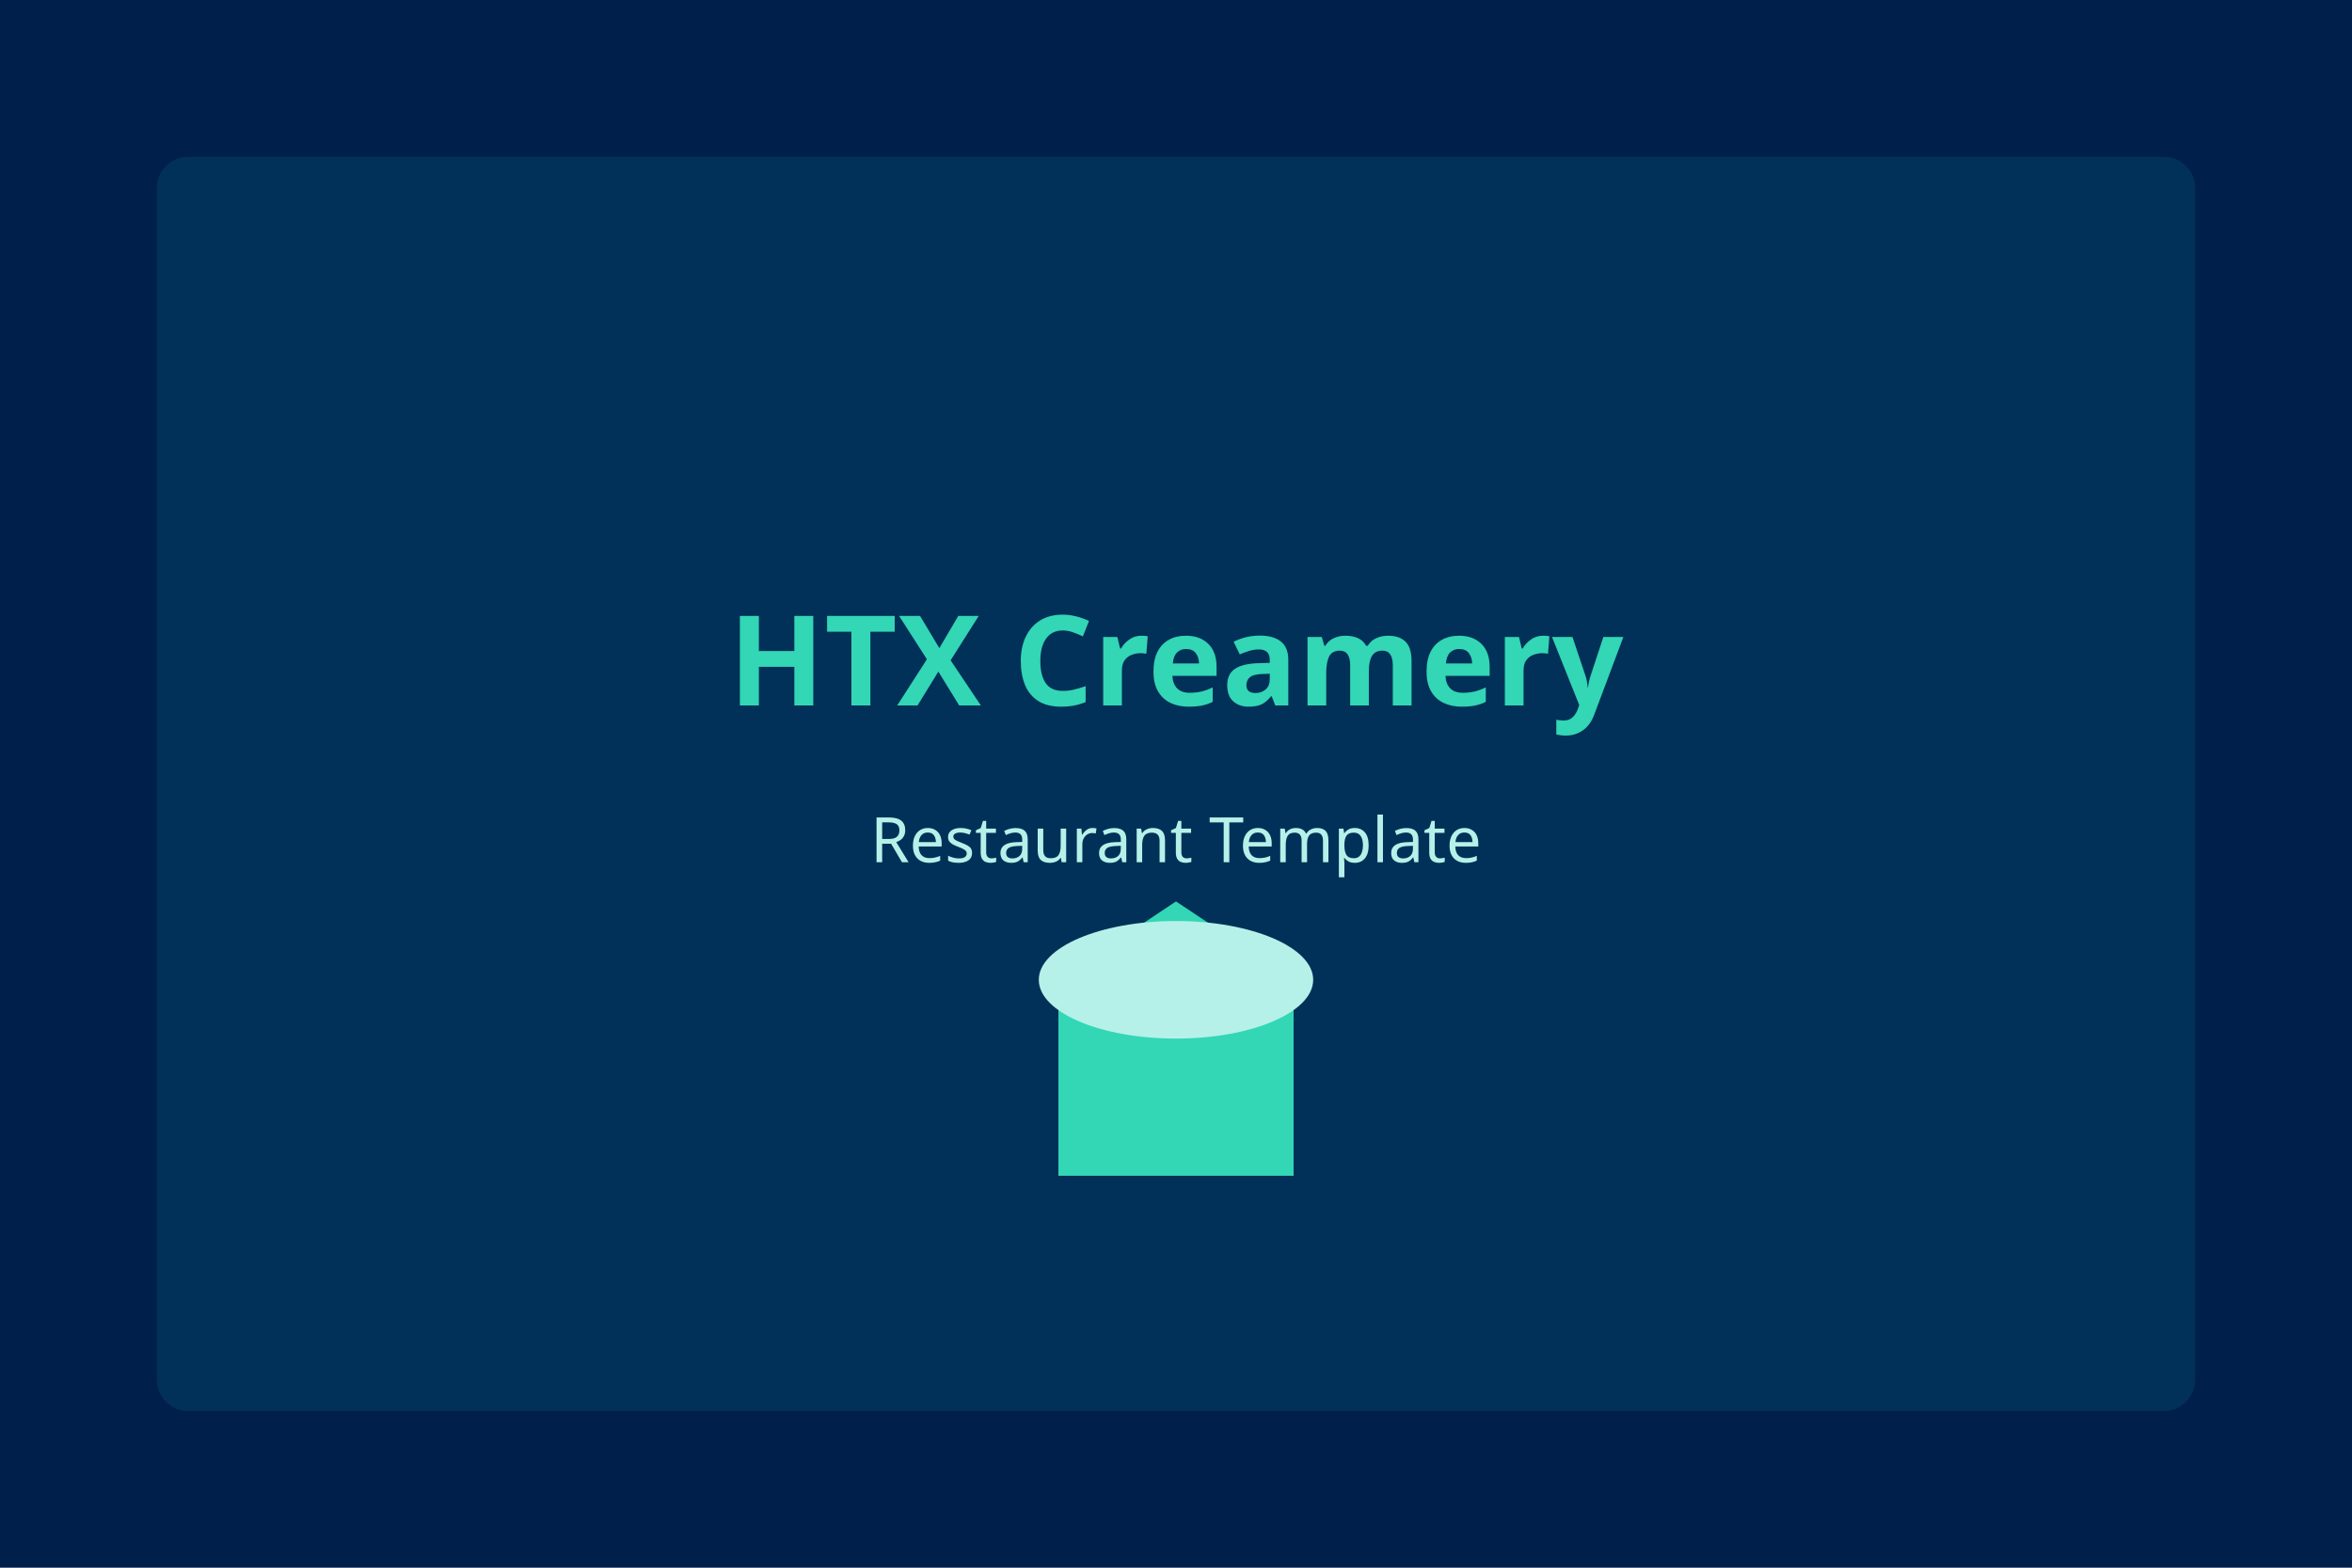
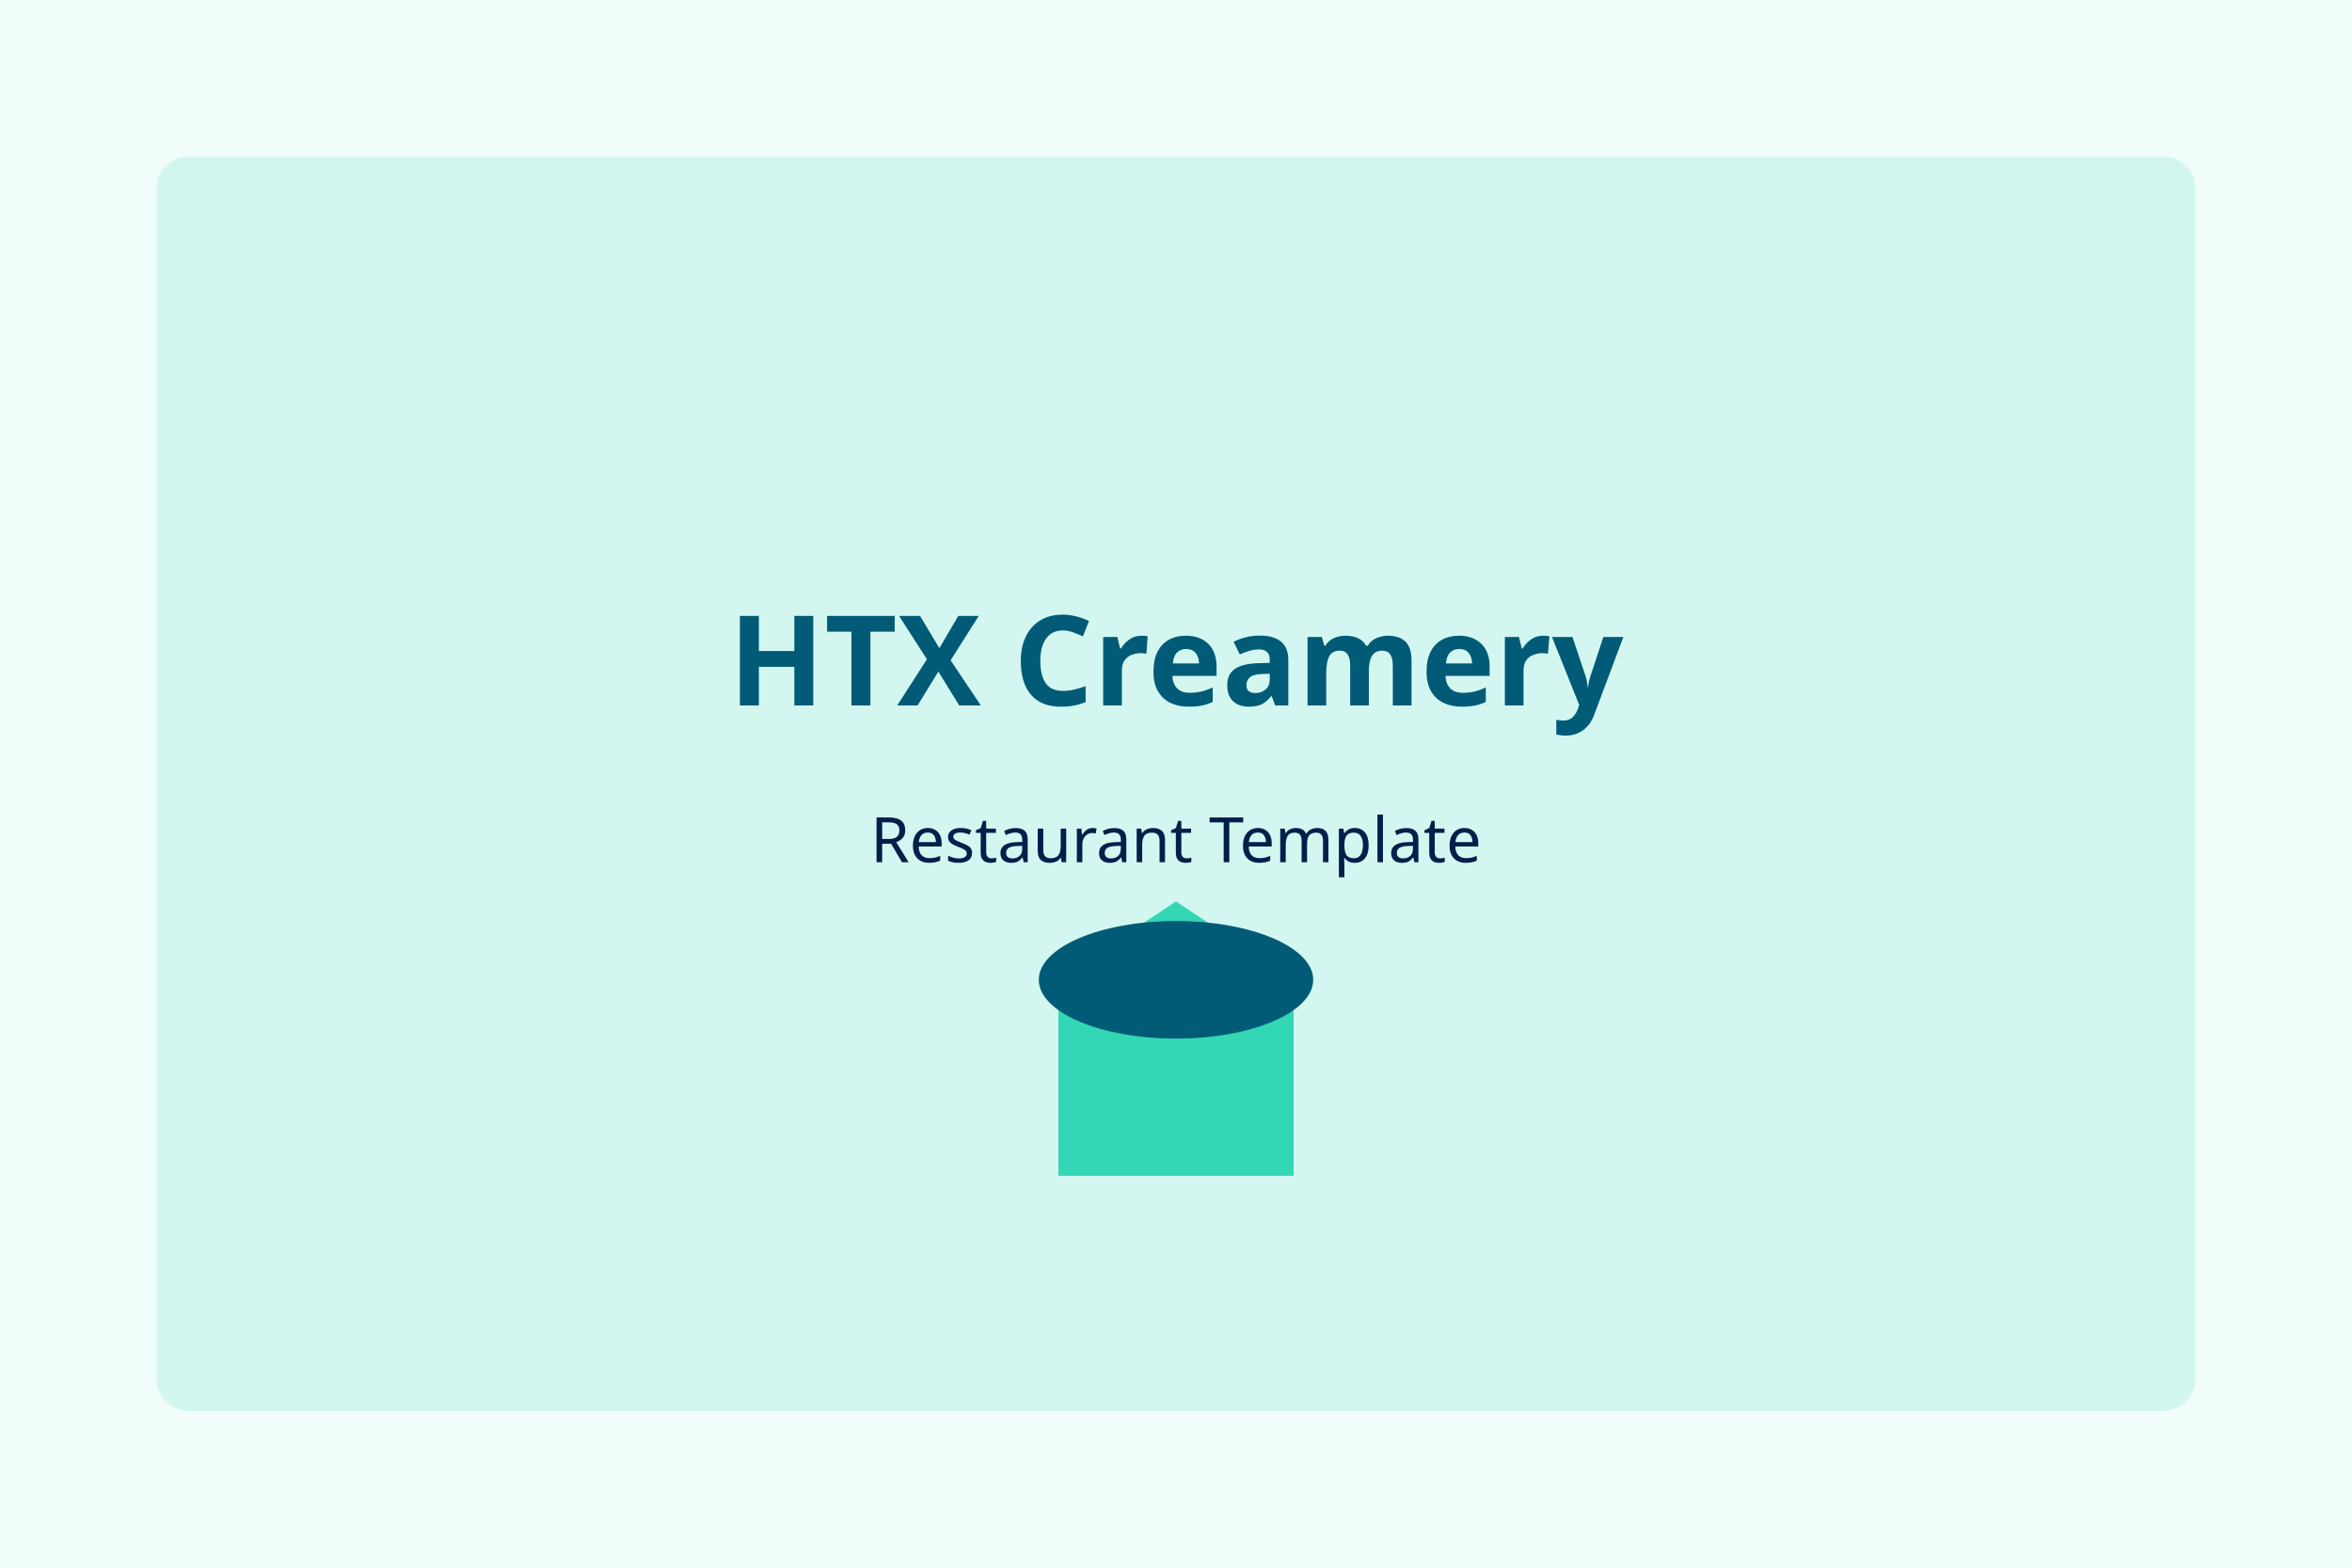
<svg xmlns="http://www.w3.org/2000/svg" viewBox="0 0 600 400" fill="none">
-   <rect width="600" height="400" fill="#011F4B" />
-   <rect x="40" y="40" width="520" height="320" rx="8" fill="#015B77" fill-opacity="0.3" />
-   <text x="300" y="180" text-anchor="middle" fill="#33D6B5" font-family="system-ui" font-size="32" font-weight="bold">HTX Creamery</text>
-   <text x="300" y="220" text-anchor="middle" fill="#B5F1E9" font-family="system-ui" font-size="16">Restaurant Template</text>
+   <rect width="600" height="400" fill="#F0FDFA" />
+   <rect x="40" y="40" width="520" height="320" rx="8" fill="#33D6B5" fill-opacity="0.15" />
+   <text x="300" y="180" text-anchor="middle" fill="#015B77" font-family="system-ui" font-size="32" font-weight="bold">HTX Creamery</text>
+   <text x="300" y="220" text-anchor="middle" fill="#011F4B" font-family="system-ui" font-size="16">Restaurant Template</text>
  <path d="M270 250v50h60v-50l-30-20-30 20z" fill="#33D6B5" />
-   <ellipse cx="300" cy="250" rx="35" ry="15" fill="#B5F1E9" />
+   <ellipse cx="300" cy="250" rx="35" ry="15" fill="#015B77" />
</svg>
